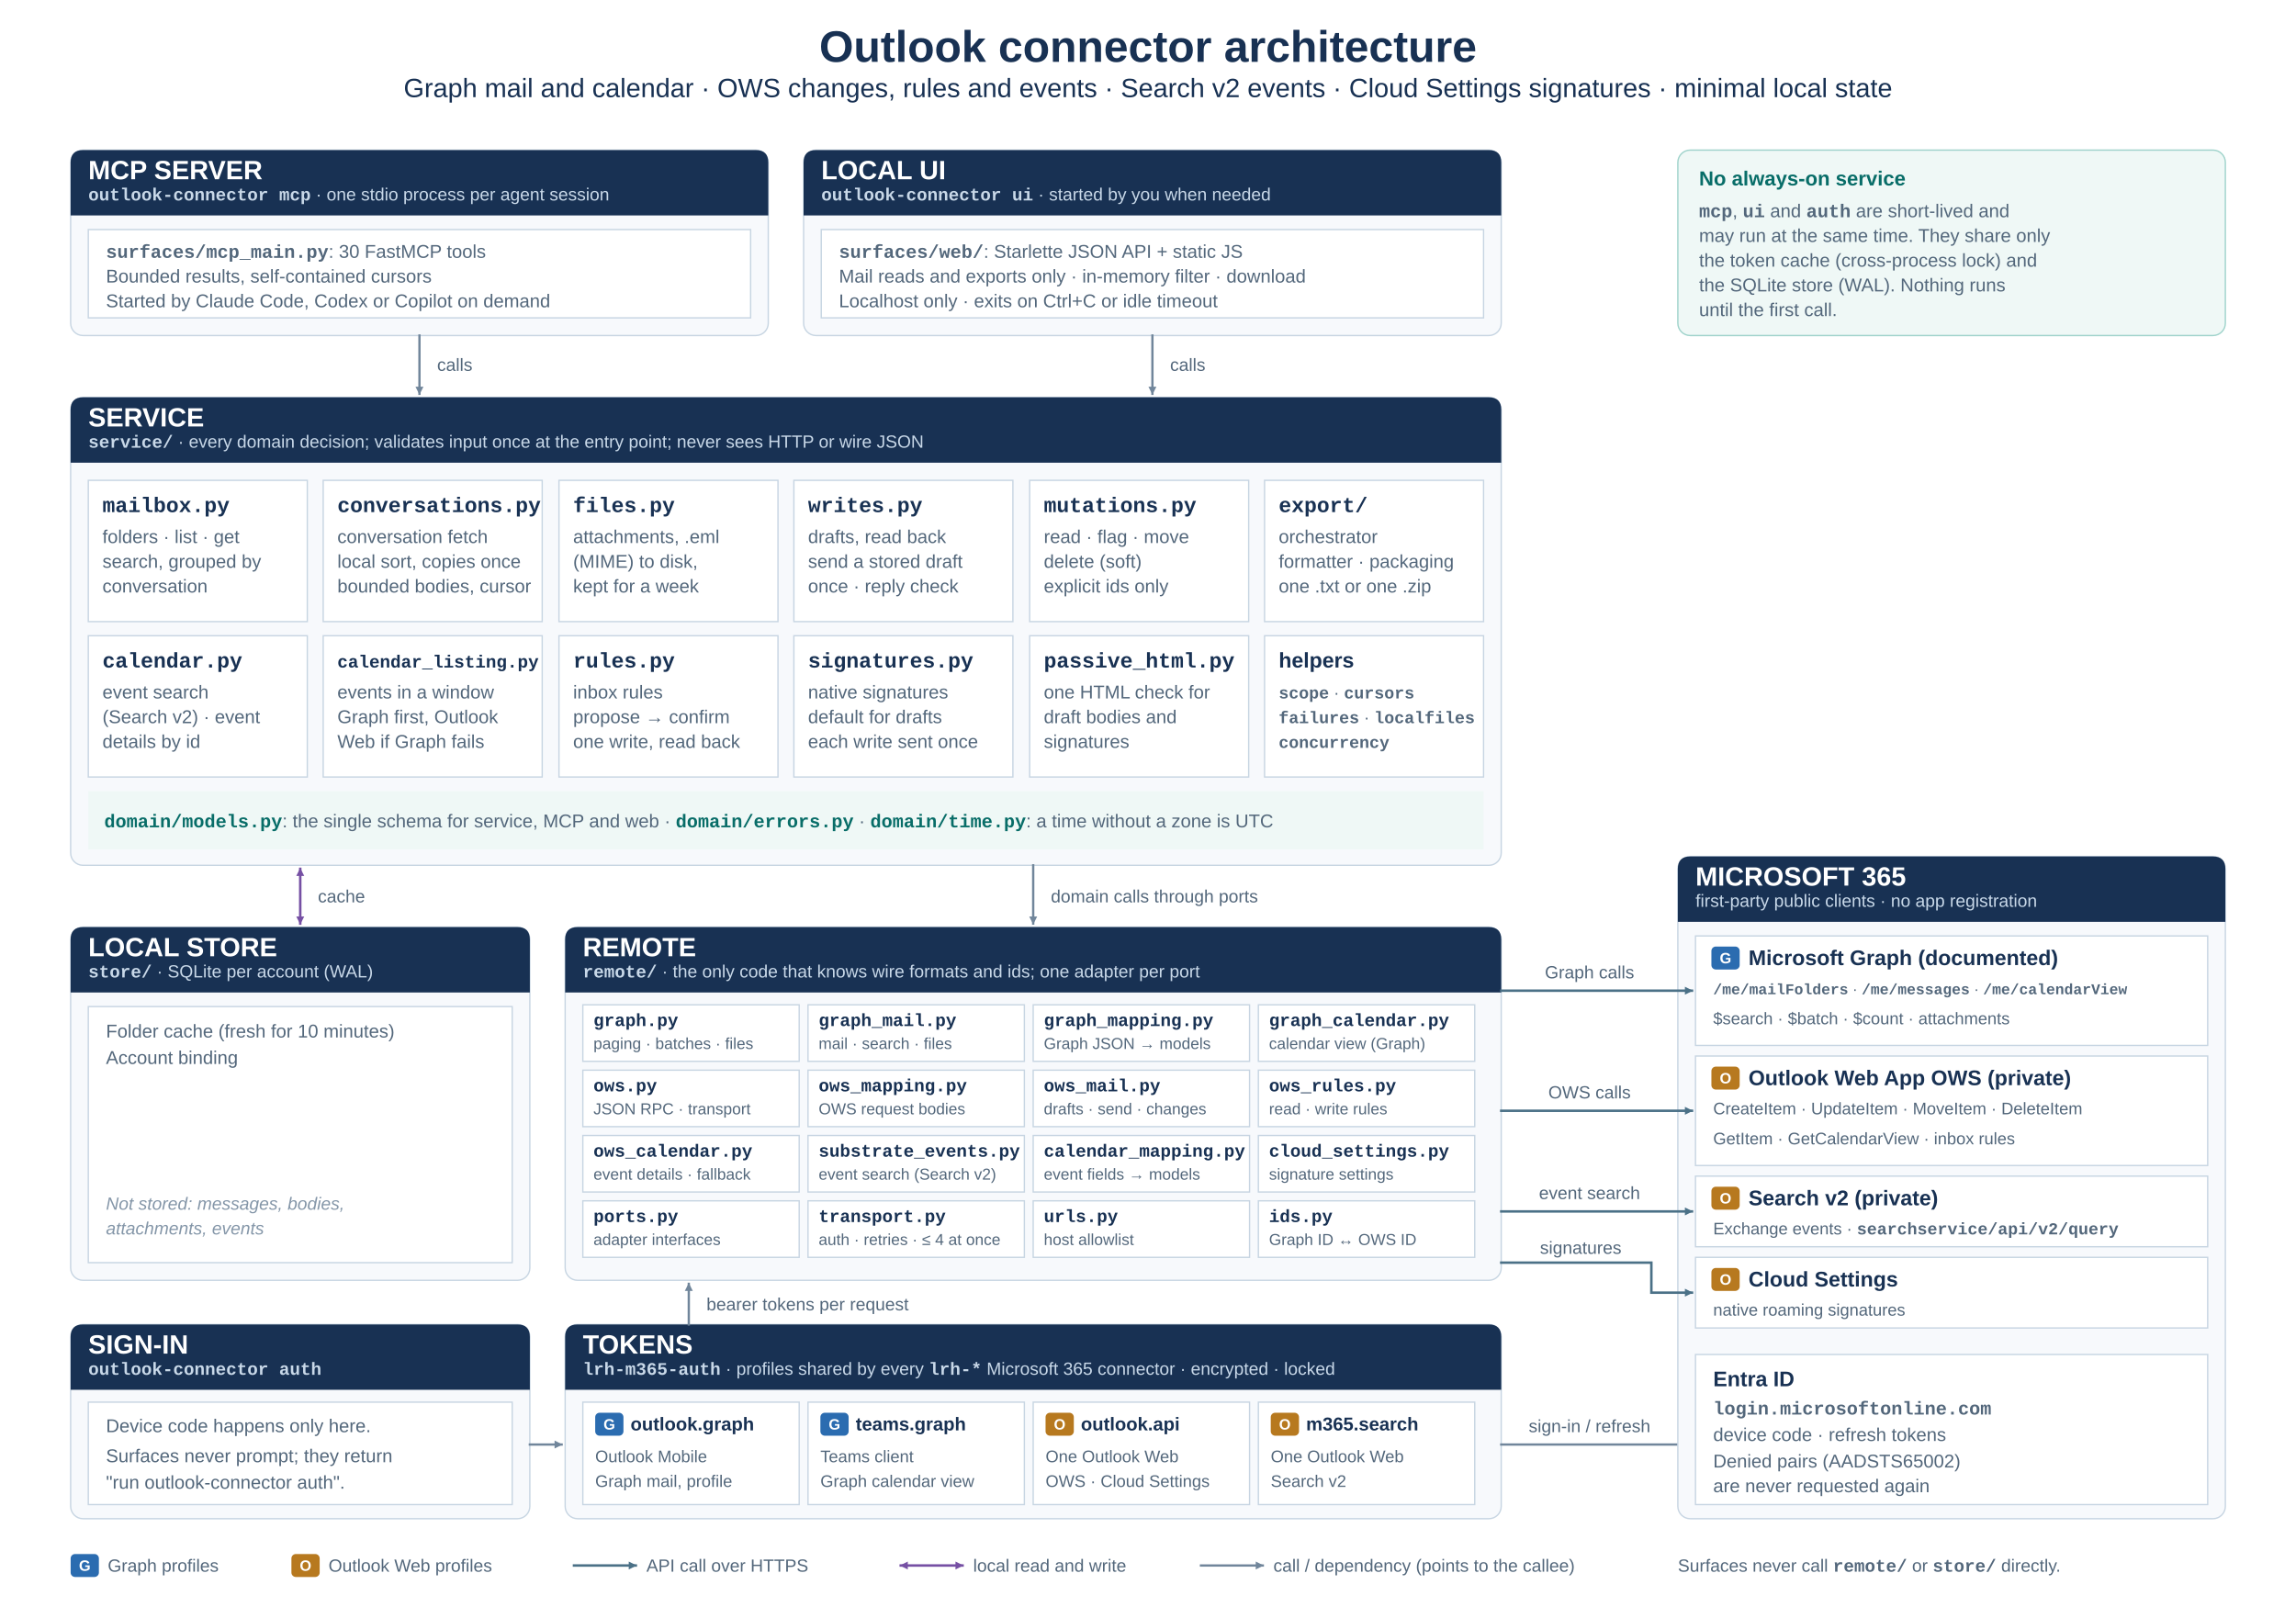
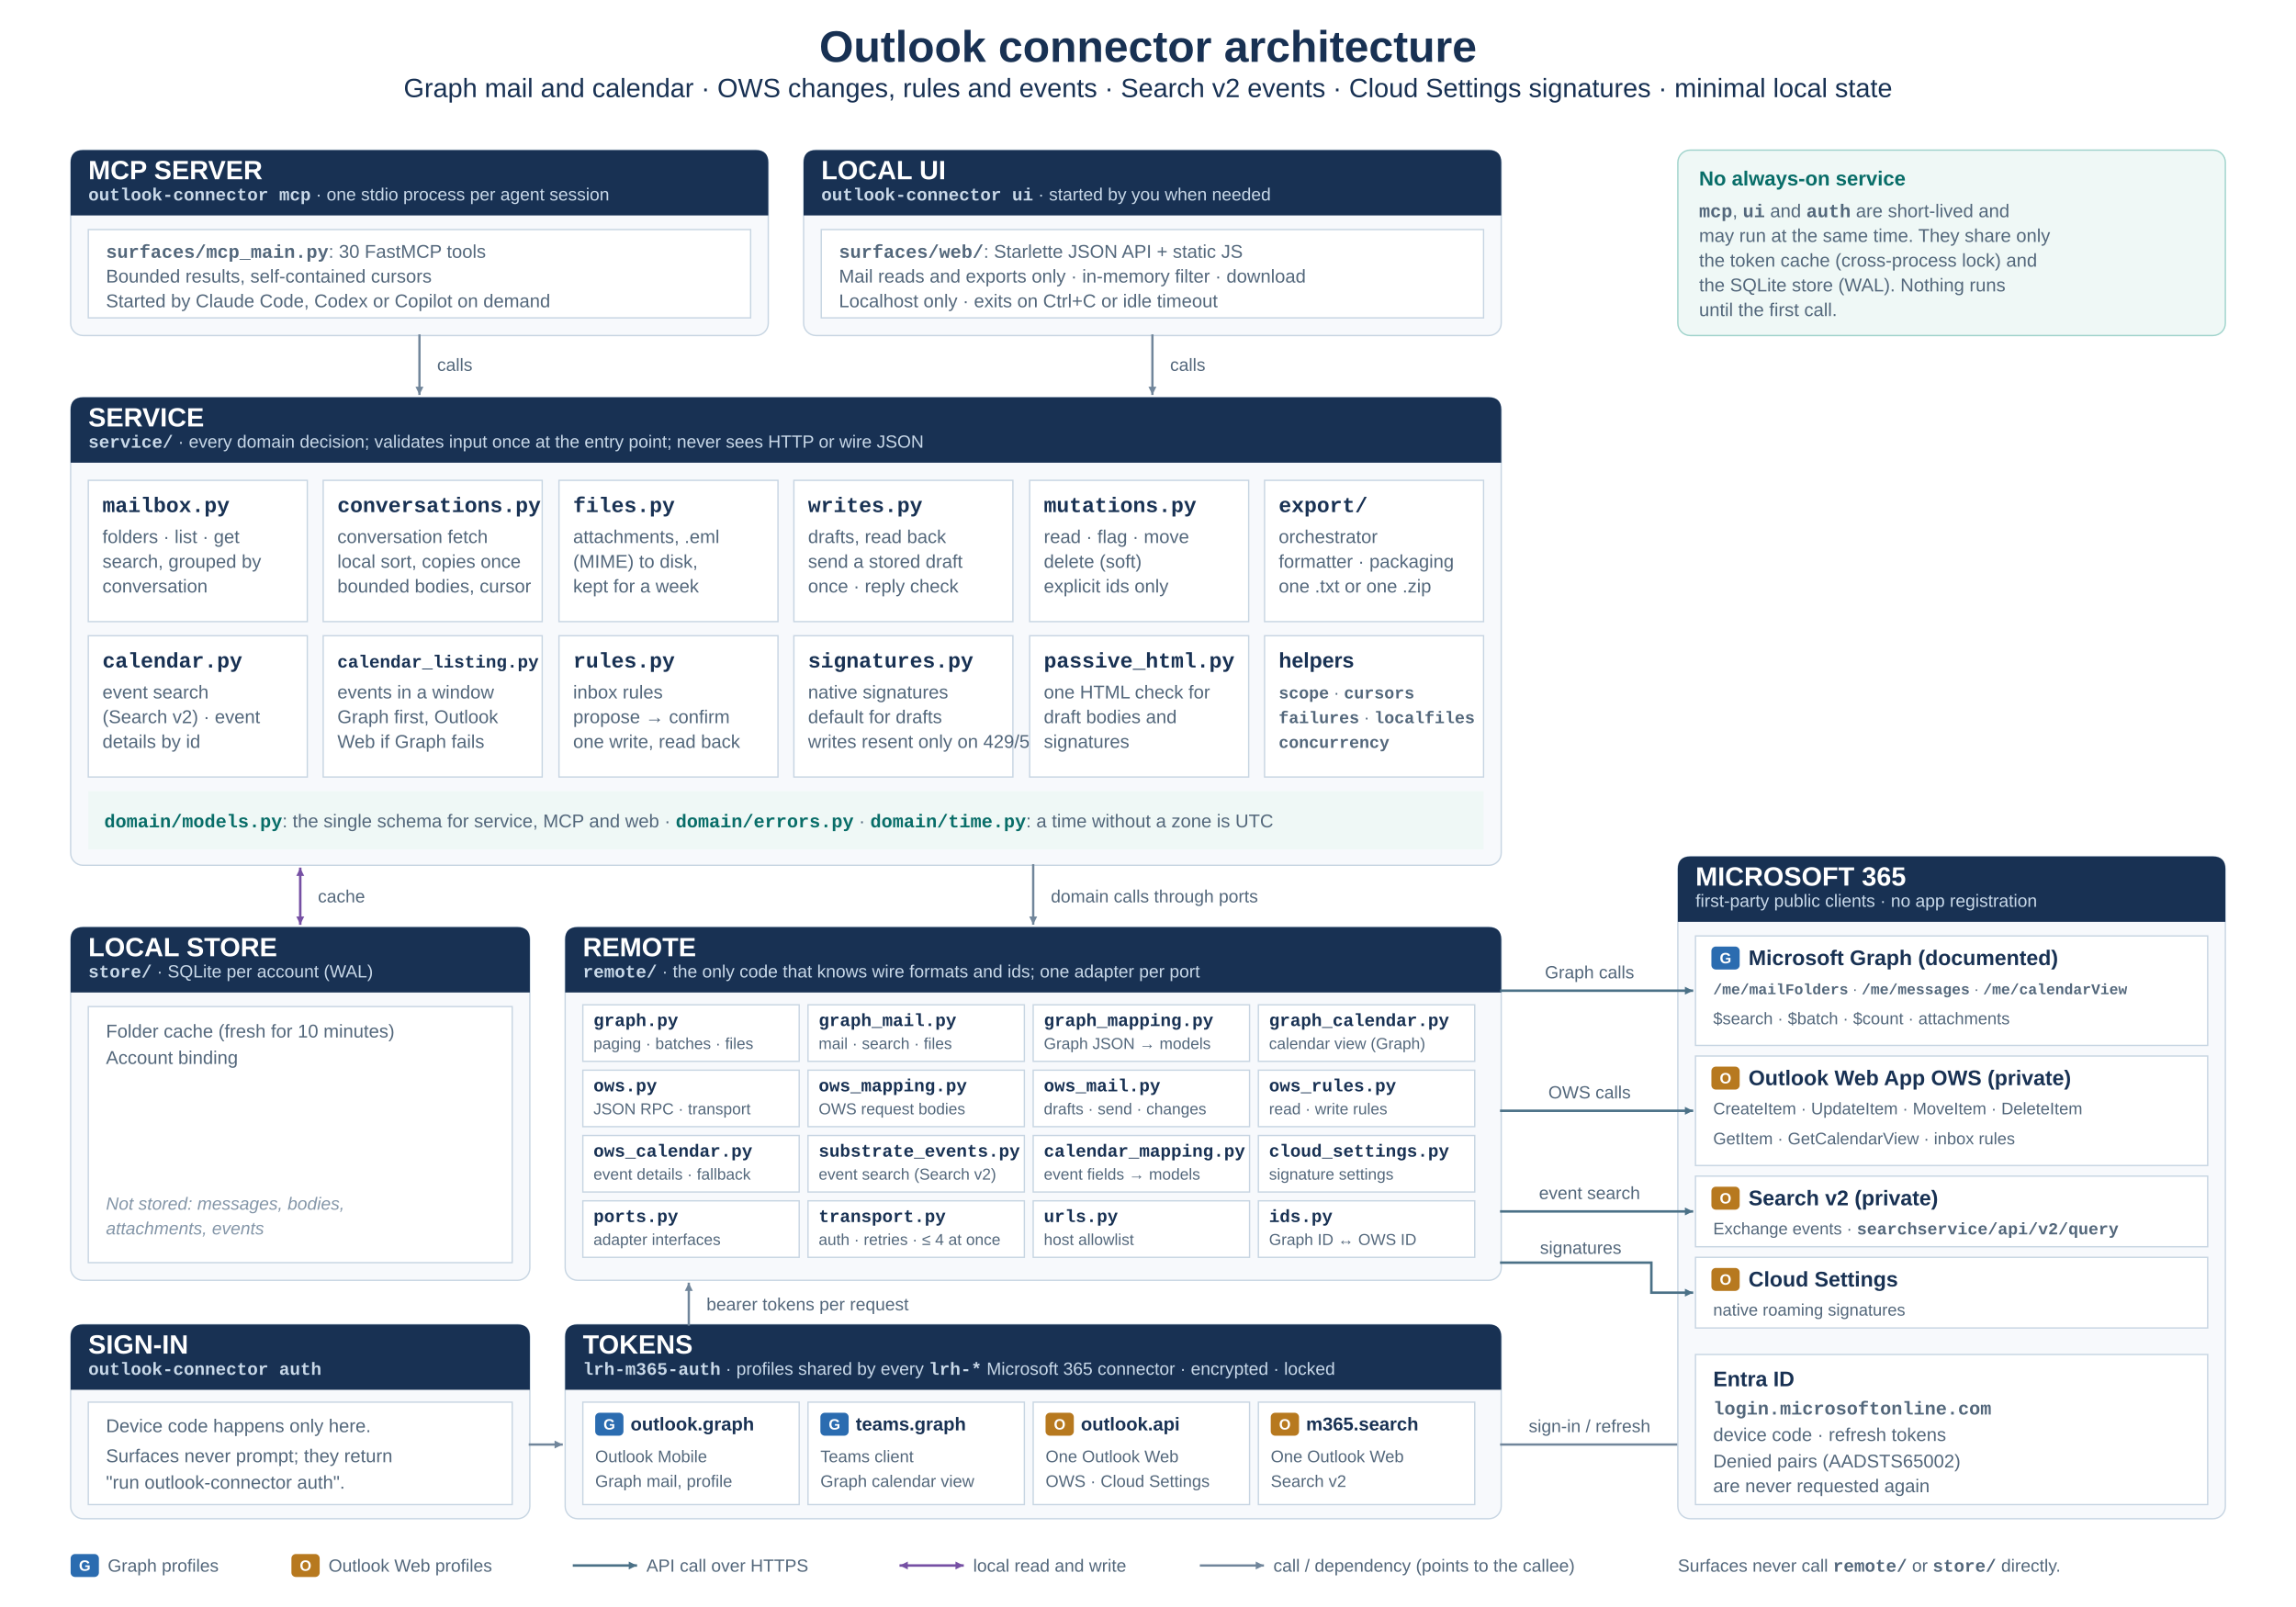
<svg xmlns="http://www.w3.org/2000/svg" width="2600" height="1820" viewBox="0 0 2600 1820" role="img" aria-labelledby="title description">
  <defs>
    <style>
      text { font-family: Arial, Helvetica, sans-serif; }
      .title { fill: #183153; font-size: 50px; font-weight: 700; }
      .subtitle { fill: #183153; font-size: 30px; }
      .card-title { fill: #fff; font-size: 30px; font-weight: 700; }
      .card-subtitle { fill: #c8d8e8; font-size: 20px; }
      .section-title { fill: #183153; font-size: 24px; font-weight: 700; }
      .detail { fill: #53677b; font-size: 21px; }
      .muted { fill: #8496a8; font-size: 20px; font-style: italic; }
      .code { font-family: "Courier New", Consolas, monospace; font-weight: 700; }
      .badge { fill: #fff; font-size: 17px; font-weight: 700; }
      .note-title { fill: #086d68; font-size: 23px; font-weight: 700; }
      .flow-label { fill: #53677b; font-size: 20px; }
      .call-flow { fill: none; stroke: #71869b; stroke-width: 2.6; stroke-linecap: square; stroke-linejoin: miter; marker-end: url(#arrow); }
      .api-flow { fill: none; stroke: #4b7187; stroke-width: 2.8; stroke-linecap: square; marker-end: url(#api-arrow); }
      .local-flow { fill: none; stroke: #7650a4; stroke-width: 2.8; stroke-linecap: square; marker-start: url(#purple-arrow); marker-end: url(#purple-arrow); }
    </style>
    <marker id="arrow" markerWidth="9" markerHeight="9" refX="8" refY="4.5" orient="auto" markerUnits="userSpaceOnUse">
      <path d="M0 0 L9 4.5 L0 9 Z" fill="#71869b" />
    </marker>
    <marker id="api-arrow" markerWidth="9" markerHeight="9" refX="8" refY="4.5" orient="auto" markerUnits="userSpaceOnUse">
      <path d="M0 0 L9 4.5 L0 9 Z" fill="#4b7187" />
    </marker>
    <marker id="purple-arrow" markerWidth="9" markerHeight="9" refX="8" refY="4.5" orient="auto-start-reverse" markerUnits="userSpaceOnUse">
      <path d="M0 0 L9 4.5 L0 9 Z" fill="#7650a4" />
    </marker>
  </defs>
  <rect width="2600" height="1820" fill="#fff" />
  <text class="title" x="1300" y="70" text-anchor="middle">Outlook connector architecture</text>
  <text class="subtitle" x="1300" y="110" text-anchor="middle">Graph mail and calendar · OWS changes, rules and events · Search v2 events · Cloud Settings signatures · minimal local state</text>
  <rect x="80" y="170" width="790" height="210" rx="14" fill="#f7f9fc" stroke="#c7d5e2" stroke-width="1.5" />
  <path d="M80 244 V184 Q80 170 94 170 H856 Q870 170 870 184 V244 Z" fill="#183153" />
  <text class="card-title" x="100" y="203">MCP SERVER</text>
  <text class="card-subtitle" x="100" y="227">
    <tspan class="code">outlook-connector mcp</tspan> · one stdio process per agent session</text>
  <rect x="100" y="260" width="750" height="100" fill="#fff" stroke="#c7d5e2" stroke-width="1.5" />
  <text class="detail" x="120" y="292">
    <tspan class="code">surfaces/mcp_main.py</tspan>: 30 FastMCP tools</text>
  <text class="detail" x="120" y="320">Bounded results, self-contained cursors</text>
  <text class="detail" x="120" y="348">Started by Claude Code, Codex or Copilot on demand</text>
  <rect x="910" y="170" width="790" height="210" rx="14" fill="#f7f9fc" stroke="#c7d5e2" stroke-width="1.5" />
  <path d="M910 244 V184 Q910 170 924 170 H1686 Q1700 170 1700 184 V244 Z" fill="#183153" />
  <text class="card-title" x="930" y="203">LOCAL UI</text>
  <text class="card-subtitle" x="930" y="227">
    <tspan class="code">outlook-connector ui</tspan> · started by you when needed</text>
  <rect x="930" y="260" width="750" height="100" fill="#fff" stroke="#c7d5e2" stroke-width="1.5" />
  <text class="detail" x="950" y="292">
    <tspan class="code">surfaces/web/</tspan>: Starlette JSON API + static JS</text>
  <text class="detail" x="950" y="320">Mail reads and exports only · in-memory filter · download</text>
  <text class="detail" x="950" y="348">Localhost only · exits on Ctrl+C or idle timeout</text>
  <rect x="1900" y="170" width="620" height="210" rx="14" fill="#eff8f6" stroke="#9fd3cb" stroke-width="1.5" />
  <text class="note-title" x="1924" y="210">No always-on service</text>
  <text class="detail" x="1924" y="246">
    <tspan class="code">mcp</tspan>, <tspan class="code">ui</tspan> and <tspan class="code">auth</tspan> are short-lived and</text>
  <text class="detail" x="1924" y="274">may run at the same time. They share only</text>
  <text class="detail" x="1924" y="302">the token cache (cross-process lock) and</text>
  <text class="detail" x="1924" y="330">the SQLite store (WAL). Nothing runs</text>
  <text class="detail" x="1924" y="358">until the first call.</text>
  <path class="call-flow" d="M475 380 V446" />
  <path class="call-flow" d="M1305 380 V446" />
  <text class="flow-label" x="495" y="420">calls</text>
  <text class="flow-label" x="1325" y="420">calls</text>
  <rect x="80" y="450" width="1620" height="530" rx="14" fill="#f7f9fc" stroke="#c7d5e2" stroke-width="1.5" />
  <path d="M80 524 V464 Q80 450 94 450 H1686 Q1700 450 1700 464 V524 Z" fill="#183153" />
  <text class="card-title" x="100" y="483">SERVICE</text>
  <text class="card-subtitle" x="100" y="507">
    <tspan class="code">service/</tspan> · every domain decision; validates input once at the entry point; never sees HTTP or wire JSON</text>
  <rect x="100" y="544" width="248" height="160" fill="#fff" stroke="#c7d5e2" stroke-width="1.5" />
  <text class="section-title code" x="116" y="580">mailbox.py</text>
  <text class="detail" x="116" y="615">folders · list · get</text>
  <text class="detail" x="116" y="643">search, grouped by</text>
  <text class="detail" x="116" y="671">conversation</text>
  <rect x="366" y="544" width="248" height="160" fill="#fff" stroke="#c7d5e2" stroke-width="1.5" />
  <text class="section-title code" x="382" y="580">conversations.py</text>
  <text class="detail" x="382" y="615">conversation fetch</text>
  <text class="detail" x="382" y="643">local sort, copies once</text>
  <text class="detail" x="382" y="671">bounded bodies, cursor</text>
  <rect x="633" y="544" width="248" height="160" fill="#fff" stroke="#c7d5e2" stroke-width="1.5" />
  <text class="section-title code" x="649" y="580">files.py</text>
  <text class="detail" x="649" y="615">attachments, .eml</text>
  <text class="detail" x="649" y="643">(MIME) to disk,</text>
  <text class="detail" x="649" y="671">kept for a week</text>
  <rect x="899" y="544" width="248" height="160" fill="#fff" stroke="#c7d5e2" stroke-width="1.5" />
  <text class="section-title code" x="915" y="580">writes.py</text>
  <text class="detail" x="915" y="615">drafts, read back</text>
  <text class="detail" x="915" y="643">send a stored draft</text>
  <text class="detail" x="915" y="671">once · reply check</text>
  <rect x="1166" y="544" width="248" height="160" fill="#fff" stroke="#c7d5e2" stroke-width="1.5" />
  <text class="section-title code" x="1182" y="580">mutations.py</text>
  <text class="detail" x="1182" y="615">read · flag · move</text>
  <text class="detail" x="1182" y="643">delete (soft)</text>
  <text class="detail" x="1182" y="671">explicit ids only</text>
  <rect x="1432" y="544" width="248" height="160" fill="#fff" stroke="#c7d5e2" stroke-width="1.5" />
  <text class="section-title code" x="1448" y="580">export/</text>
  <text class="detail" x="1448" y="615">orchestrator</text>
  <text class="detail" x="1448" y="643">formatter · packaging</text>
  <text class="detail" x="1448" y="671">one .txt or one .zip</text>
  <rect x="100" y="720" width="248" height="160" fill="#fff" stroke="#c7d5e2" stroke-width="1.5" />
  <text class="section-title code" x="116" y="756">calendar.py</text>
  <text class="detail" x="116" y="791">event search</text>
  <text class="detail" x="116" y="819">(Search v2) · event</text>
  <text class="detail" x="116" y="847">details by id</text>
  <rect x="366" y="720" width="248" height="160" fill="#fff" stroke="#c7d5e2" stroke-width="1.5" />
  <text class="section-title code" x="382" y="756" style="font-size:20px">calendar_listing.py</text>
  <text class="detail" x="382" y="791">events in a window</text>
  <text class="detail" x="382" y="819">Graph first, Outlook</text>
  <text class="detail" x="382" y="847">Web if Graph fails</text>
  <rect x="633" y="720" width="248" height="160" fill="#fff" stroke="#c7d5e2" stroke-width="1.5" />
  <text class="section-title code" x="649" y="756">rules.py</text>
  <text class="detail" x="649" y="791">inbox rules</text>
  <text class="detail" x="649" y="819">propose → confirm</text>
  <text class="detail" x="649" y="847">one write, read back</text>
  <rect x="899" y="720" width="248" height="160" fill="#fff" stroke="#c7d5e2" stroke-width="1.5" />
  <text class="section-title code" x="915" y="756">signatures.py</text>
  <text class="detail" x="915" y="791">native signatures</text>
  <text class="detail" x="915" y="819">default for drafts</text>
-   <text class="detail" x="915" y="847">each write sent once</text>
+   <text class="detail" x="915" y="847">writes resent only on 429/503</text>
  <rect x="1166" y="720" width="248" height="160" fill="#fff" stroke="#c7d5e2" stroke-width="1.5" />
  <text class="section-title code" x="1182" y="756">passive_html.py</text>
  <text class="detail" x="1182" y="791">one HTML check for</text>
  <text class="detail" x="1182" y="819">draft bodies and</text>
  <text class="detail" x="1182" y="847">signatures</text>
  <rect x="1432" y="720" width="248" height="160" fill="#fff" stroke="#c7d5e2" stroke-width="1.5" />
  <text class="section-title" x="1448" y="756">helpers</text>
  <text class="detail" x="1448" y="791" style="font-size:19px">
    <tspan class="code">scope</tspan> · <tspan class="code">cursors</tspan>
  </text>
  <text class="detail" x="1448" y="819" style="font-size:19px">
    <tspan class="code">failures</tspan> · <tspan class="code">localfiles</tspan>
  </text>
  <text class="detail" x="1448" y="847" style="font-size:19px">
    <tspan class="code">concurrency</tspan>
  </text>
  <rect x="100" y="896" width="1580" height="66" fill="#eff8f6" />
  <text class="detail" x="118" y="937">
    <tspan class="code" fill="#086d68">domain/models.py</tspan>: the single schema for service, MCP and web  ·  <tspan class="code" fill="#086d68">domain/errors.py</tspan>  ·  <tspan class="code" fill="#086d68">domain/time.py</tspan>: a time without a zone is UTC</text>
  <path class="local-flow" d="M340 984 V1046" />
  <text class="flow-label" x="360" y="1022">cache</text>
  <path class="call-flow" d="M1170 980 V1046" />
  <text class="flow-label" x="1190" y="1022">domain calls through ports</text>
  <rect x="80" y="1050" width="520" height="400" rx="14" fill="#f7f9fc" stroke="#c7d5e2" stroke-width="1.5" />
  <path d="M80 1124 V1064 Q80 1050 94 1050 H586 Q600 1050 600 1064 V1124 Z" fill="#183153" />
  <text class="card-title" x="100" y="1083">LOCAL STORE</text>
  <text class="card-subtitle" x="100" y="1107">
    <tspan class="code">store/</tspan> · SQLite per account (WAL)</text>
  <rect x="100" y="1140" width="480" height="290" fill="#fff" stroke="#c7d5e2" stroke-width="1.5" />
  <text class="detail" x="120" y="1175">Folder cache (fresh for 10 minutes)</text>
  <text class="detail" x="120" y="1205">Account binding</text>
  <text class="muted" x="120" y="1370">Not stored: messages, bodies,</text>
  <text class="muted" x="120" y="1398">attachments, events</text>
  <rect x="640" y="1050" width="1060" height="400" rx="14" fill="#f7f9fc" stroke="#c7d5e2" stroke-width="1.5" />
  <path d="M640 1124 V1064 Q640 1050 654 1050 H1686 Q1700 1050 1700 1064 V1124 Z" fill="#183153" />
  <text class="card-title" x="660" y="1083">REMOTE</text>
  <text class="card-subtitle" x="660" y="1107">
    <tspan class="code">remote/</tspan> · the only code that knows wire formats and ids; one adapter per port</text>
  <rect x="660" y="1138" width="245" height="64" fill="#fff" stroke="#c7d5e2" stroke-width="1.5" />
  <text class="section-title code" x="672" y="1162" style="font-size:20px">graph.py</text>
  <text class="detail" x="672" y="1188" style="font-size:18px">paging · batches · files</text>
  <rect x="915" y="1138" width="245" height="64" fill="#fff" stroke="#c7d5e2" stroke-width="1.5" />
  <text class="section-title code" x="927" y="1162" style="font-size:20px">graph_mail.py</text>
  <text class="detail" x="927" y="1188" style="font-size:18px">mail · search · files</text>
  <rect x="1170" y="1138" width="245" height="64" fill="#fff" stroke="#c7d5e2" stroke-width="1.5" />
  <text class="section-title code" x="1182" y="1162" style="font-size:20px">graph_mapping.py</text>
  <text class="detail" x="1182" y="1188" style="font-size:18px">Graph JSON → models</text>
  <rect x="1425" y="1138" width="245" height="64" fill="#fff" stroke="#c7d5e2" stroke-width="1.5" />
  <text class="section-title code" x="1437" y="1162" style="font-size:20px">graph_calendar.py</text>
  <text class="detail" x="1437" y="1188" style="font-size:18px">calendar view (Graph)</text>
  <rect x="660" y="1212" width="245" height="64" fill="#fff" stroke="#c7d5e2" stroke-width="1.5" />
  <text class="section-title code" x="672" y="1236" style="font-size:20px">ows.py</text>
  <text class="detail" x="672" y="1262" style="font-size:18px">JSON RPC · transport</text>
  <rect x="915" y="1212" width="245" height="64" fill="#fff" stroke="#c7d5e2" stroke-width="1.5" />
  <text class="section-title code" x="927" y="1236" style="font-size:20px">ows_mapping.py</text>
  <text class="detail" x="927" y="1262" style="font-size:18px">OWS request bodies</text>
  <rect x="1170" y="1212" width="245" height="64" fill="#fff" stroke="#c7d5e2" stroke-width="1.5" />
  <text class="section-title code" x="1182" y="1236" style="font-size:20px">ows_mail.py</text>
  <text class="detail" x="1182" y="1262" style="font-size:18px">drafts · send · changes</text>
  <rect x="1425" y="1212" width="245" height="64" fill="#fff" stroke="#c7d5e2" stroke-width="1.5" />
  <text class="section-title code" x="1437" y="1236" style="font-size:20px">ows_rules.py</text>
  <text class="detail" x="1437" y="1262" style="font-size:18px">read · write rules</text>
  <rect x="660" y="1286" width="245" height="64" fill="#fff" stroke="#c7d5e2" stroke-width="1.5" />
  <text class="section-title code" x="672" y="1310" style="font-size:20px">ows_calendar.py</text>
  <text class="detail" x="672" y="1336" style="font-size:18px">event details · fallback</text>
  <rect x="915" y="1286" width="245" height="64" fill="#fff" stroke="#c7d5e2" stroke-width="1.5" />
  <text class="section-title code" x="927" y="1310" style="font-size:20px">substrate_events.py</text>
  <text class="detail" x="927" y="1336" style="font-size:18px">event search (Search v2)</text>
  <rect x="1170" y="1286" width="245" height="64" fill="#fff" stroke="#c7d5e2" stroke-width="1.5" />
  <text class="section-title code" x="1182" y="1310" style="font-size:20px">calendar_mapping.py</text>
  <text class="detail" x="1182" y="1336" style="font-size:18px">event fields → models</text>
  <rect x="1425" y="1286" width="245" height="64" fill="#fff" stroke="#c7d5e2" stroke-width="1.5" />
  <text class="section-title code" x="1437" y="1310" style="font-size:20px">cloud_settings.py</text>
  <text class="detail" x="1437" y="1336" style="font-size:18px">signature settings</text>
  <rect x="660" y="1360" width="245" height="64" fill="#fff" stroke="#c7d5e2" stroke-width="1.5" />
  <text class="section-title code" x="672" y="1384" style="font-size:20px">ports.py</text>
  <text class="detail" x="672" y="1410" style="font-size:18px">adapter interfaces</text>
  <rect x="915" y="1360" width="245" height="64" fill="#fff" stroke="#c7d5e2" stroke-width="1.5" />
  <text class="section-title code" x="927" y="1384" style="font-size:20px">transport.py</text>
  <text class="detail" x="927" y="1410" style="font-size:18px">auth · retries · ≤ 4 at once</text>
  <rect x="1170" y="1360" width="245" height="64" fill="#fff" stroke="#c7d5e2" stroke-width="1.5" />
  <text class="section-title code" x="1182" y="1384" style="font-size:20px">urls.py</text>
  <text class="detail" x="1182" y="1410" style="font-size:18px">host allowlist</text>
  <rect x="1425" y="1360" width="245" height="64" fill="#fff" stroke="#c7d5e2" stroke-width="1.5" />
  <text class="section-title code" x="1437" y="1384" style="font-size:20px">ids.py</text>
  <text class="detail" x="1437" y="1410" style="font-size:18px">Graph ID ↔ OWS ID</text>
  <rect x="80" y="1500" width="520" height="220" rx="14" fill="#f7f9fc" stroke="#c7d5e2" stroke-width="1.5" />
  <path d="M80 1574 V1514 Q80 1500 94 1500 H586 Q600 1500 600 1514 V1574 Z" fill="#183153" />
  <text class="card-title" x="100" y="1533">SIGN-IN</text>
  <text class="card-subtitle" x="100" y="1557">
    <tspan class="code">outlook-connector auth</tspan>
  </text>
  <rect x="100" y="1588" width="480" height="116" fill="#fff" stroke="#c7d5e2" stroke-width="1.5" />
  <text class="detail" x="120" y="1622">Device code happens only here.</text>
  <text class="detail" x="120" y="1656">Surfaces never prompt; they return</text>
  <text class="detail" x="120" y="1686">"run outlook-connector auth".</text>
  <path class="call-flow" d="M600 1636 H636" />
  <rect x="640" y="1500" width="1060" height="220" rx="14" fill="#f7f9fc" stroke="#c7d5e2" stroke-width="1.5" />
  <path d="M640 1574 V1514 Q640 1500 654 1500 H1686 Q1700 1500 1700 1514 V1574 Z" fill="#183153" />
  <text class="card-title" x="660" y="1533">TOKENS</text>
  <text class="card-subtitle" x="660" y="1557">
    <tspan class="code">lrh-m365-auth</tspan> · profiles shared by every <tspan class="code">lrh-*</tspan> Microsoft 365 connector · encrypted · locked</text>
  <rect x="660" y="1588" width="245" height="116" fill="#fff" stroke="#c7d5e2" stroke-width="1.5" />
  <rect x="674" y="1600" width="32" height="26" rx="5" fill="#2b6cb0" />
  <text class="badge" x="690" y="1619" text-anchor="middle">G</text>
  <text class="section-title" x="714" y="1620" style="font-size:21px">outlook.graph</text>
  <text class="detail" x="674" y="1656" style="font-size:19px">Outlook Mobile</text>
  <text class="detail" x="674" y="1684" style="font-size:19px">Graph mail, profile</text>
  <rect x="915" y="1588" width="245" height="116" fill="#fff" stroke="#c7d5e2" stroke-width="1.5" />
  <rect x="929" y="1600" width="32" height="26" rx="5" fill="#2b6cb0" />
  <text class="badge" x="945" y="1619" text-anchor="middle">G</text>
  <text class="section-title" x="969" y="1620" style="font-size:21px">teams.graph</text>
  <text class="detail" x="929" y="1656" style="font-size:19px">Teams client</text>
  <text class="detail" x="929" y="1684" style="font-size:19px">Graph calendar view</text>
  <rect x="1170" y="1588" width="245" height="116" fill="#fff" stroke="#c7d5e2" stroke-width="1.5" />
  <rect x="1184" y="1600" width="32" height="26" rx="5" fill="#b7791f" />
  <text class="badge" x="1200" y="1619" text-anchor="middle">O</text>
  <text class="section-title" x="1224" y="1620" style="font-size:21px">outlook.api</text>
  <text class="detail" x="1184" y="1656" style="font-size:19px">One Outlook Web</text>
  <text class="detail" x="1184" y="1684" style="font-size:19px">OWS · Cloud Settings</text>
  <rect x="1425" y="1588" width="245" height="116" fill="#fff" stroke="#c7d5e2" stroke-width="1.5" />
  <rect x="1439" y="1600" width="32" height="26" rx="5" fill="#b7791f" />
  <text class="badge" x="1455" y="1619" text-anchor="middle">O</text>
  <text class="section-title" x="1479" y="1620" style="font-size:21px">m365.search</text>
  <text class="detail" x="1439" y="1656" style="font-size:19px">One Outlook Web</text>
  <text class="detail" x="1439" y="1684" style="font-size:19px">Search v2</text>
  <path class="call-flow" d="M780 1500 V1454" />
  <text class="flow-label" x="800" y="1484">bearer tokens per request</text>
  <path class="call-flow" d="M1700 1636 H1916" />
  <text class="flow-label" x="1800" y="1622" text-anchor="middle">sign-in / refresh</text>
  <rect x="1900" y="970" width="620" height="750" rx="14" fill="#f7f9fc" stroke="#c7d5e2" stroke-width="1.5" />
  <path d="M1900 1044 V984 Q1900 970 1914 970 H2506 Q2520 970 2520 984 V1044 Z" fill="#183153" />
  <text class="card-title" x="1920" y="1003">MICROSOFT 365</text>
  <text class="card-subtitle" x="1920" y="1027">first-party public clients · no app registration</text>
  <rect x="1920" y="1060" width="580" height="124" fill="#fff" stroke="#c7d5e2" stroke-width="1.5" />
  <rect x="1938" y="1072" width="32" height="26" rx="5" fill="#2b6cb0" />
  <text class="badge" x="1954" y="1091" text-anchor="middle">G</text>
  <text class="section-title" x="1980" y="1093">Microsoft Graph (documented)</text>
  <text class="detail" x="1940" y="1126" style="font-size:17px">
    <tspan class="code">/me/mailFolders</tspan> · <tspan class="code">/me/messages</tspan> · <tspan class="code">/me/calendarView</tspan>
  </text>
  <text class="detail" x="1940" y="1160" style="font-size:19px">$search · $batch · $count · attachments</text>
  <rect x="1920" y="1196" width="580" height="124" fill="#fff" stroke="#c7d5e2" stroke-width="1.5" />
  <rect x="1938" y="1208" width="32" height="26" rx="5" fill="#b7791f" />
  <text class="badge" x="1954" y="1227" text-anchor="middle">O</text>
  <text class="section-title" x="1980" y="1229">Outlook Web App OWS (private)</text>
  <text class="detail" x="1940" y="1262" style="font-size:19px">CreateItem · UpdateItem · MoveItem · DeleteItem</text>
  <text class="detail" x="1940" y="1296" style="font-size:19px">GetItem · GetCalendarView · inbox rules</text>
  <rect x="1920" y="1332" width="580" height="80" fill="#fff" stroke="#c7d5e2" stroke-width="1.5" />
  <rect x="1938" y="1344" width="32" height="26" rx="5" fill="#b7791f" />
  <text class="badge" x="1954" y="1363" text-anchor="middle">O</text>
  <text class="section-title" x="1980" y="1365">Search v2 (private)</text>
  <text class="detail" x="1940" y="1398" style="font-size:19px">Exchange events · <tspan class="code">searchservice/api/v2/query</tspan>
  </text>
  <rect x="1920" y="1424" width="580" height="80" fill="#fff" stroke="#c7d5e2" stroke-width="1.5" />
  <rect x="1938" y="1436" width="32" height="26" rx="5" fill="#b7791f" />
  <text class="badge" x="1954" y="1455" text-anchor="middle">O</text>
  <text class="section-title" x="1980" y="1457">Cloud Settings</text>
  <text class="detail" x="1940" y="1490" style="font-size:19px">native roaming signatures</text>
  <rect x="1920" y="1534" width="580" height="170" fill="#fff" stroke="#c7d5e2" stroke-width="1.5" />
  <text class="section-title" x="1940" y="1570">Entra ID</text>
  <text class="detail" x="1940" y="1602">
    <tspan class="code">login.microsoftonline.com</tspan>
  </text>
  <text class="detail" x="1940" y="1632">device code · refresh tokens</text>
  <text class="detail" x="1940" y="1662">Denied pairs (AADSTS65002)</text>
  <text class="detail" x="1940" y="1690">are never requested again</text>
  <path class="api-flow" d="M1700 1122 H1916" />
  <text class="flow-label" x="1800" y="1108" text-anchor="middle">Graph calls</text>
  <path class="api-flow" d="M1700 1258 H1916" />
  <text class="flow-label" x="1800" y="1244" text-anchor="middle">OWS calls</text>
  <path class="api-flow" d="M1700 1372 H1916" />
  <text class="flow-label" x="1800" y="1358" text-anchor="middle">event search</text>
  <path class="api-flow" d="M1700 1430 H1870 V1464 H1916" />
  <text class="flow-label" x="1790" y="1420" text-anchor="middle">signatures</text>
  <rect x="80" y="1760" width="32" height="26" rx="5" fill="#2b6cb0" />
  <text class="badge" x="96" y="1779" text-anchor="middle">G</text>
  <text class="flow-label" x="122" y="1780">Graph profiles</text>
  <rect x="330" y="1760" width="32" height="26" rx="5" fill="#b7791f" />
  <text class="badge" x="346" y="1779" text-anchor="middle">O</text>
  <text class="flow-label" x="372" y="1780">Outlook Web profiles</text>
  <path class="api-flow" d="M650 1773 H720" />
  <text class="flow-label" x="732" y="1780">API call over HTTPS</text>
  <path class="local-flow" d="M1020 1773 H1090" />
  <text class="flow-label" x="1102" y="1780">local read and write</text>
  <path class="call-flow" d="M1360 1773 H1430" />
  <text class="flow-label" x="1442" y="1780">call / dependency (points to the callee)</text>
  <text class="flow-label" x="1900" y="1780">Surfaces never call <tspan class="code">remote/</tspan> or <tspan class="code">store/</tspan> directly.</text>
</svg>
